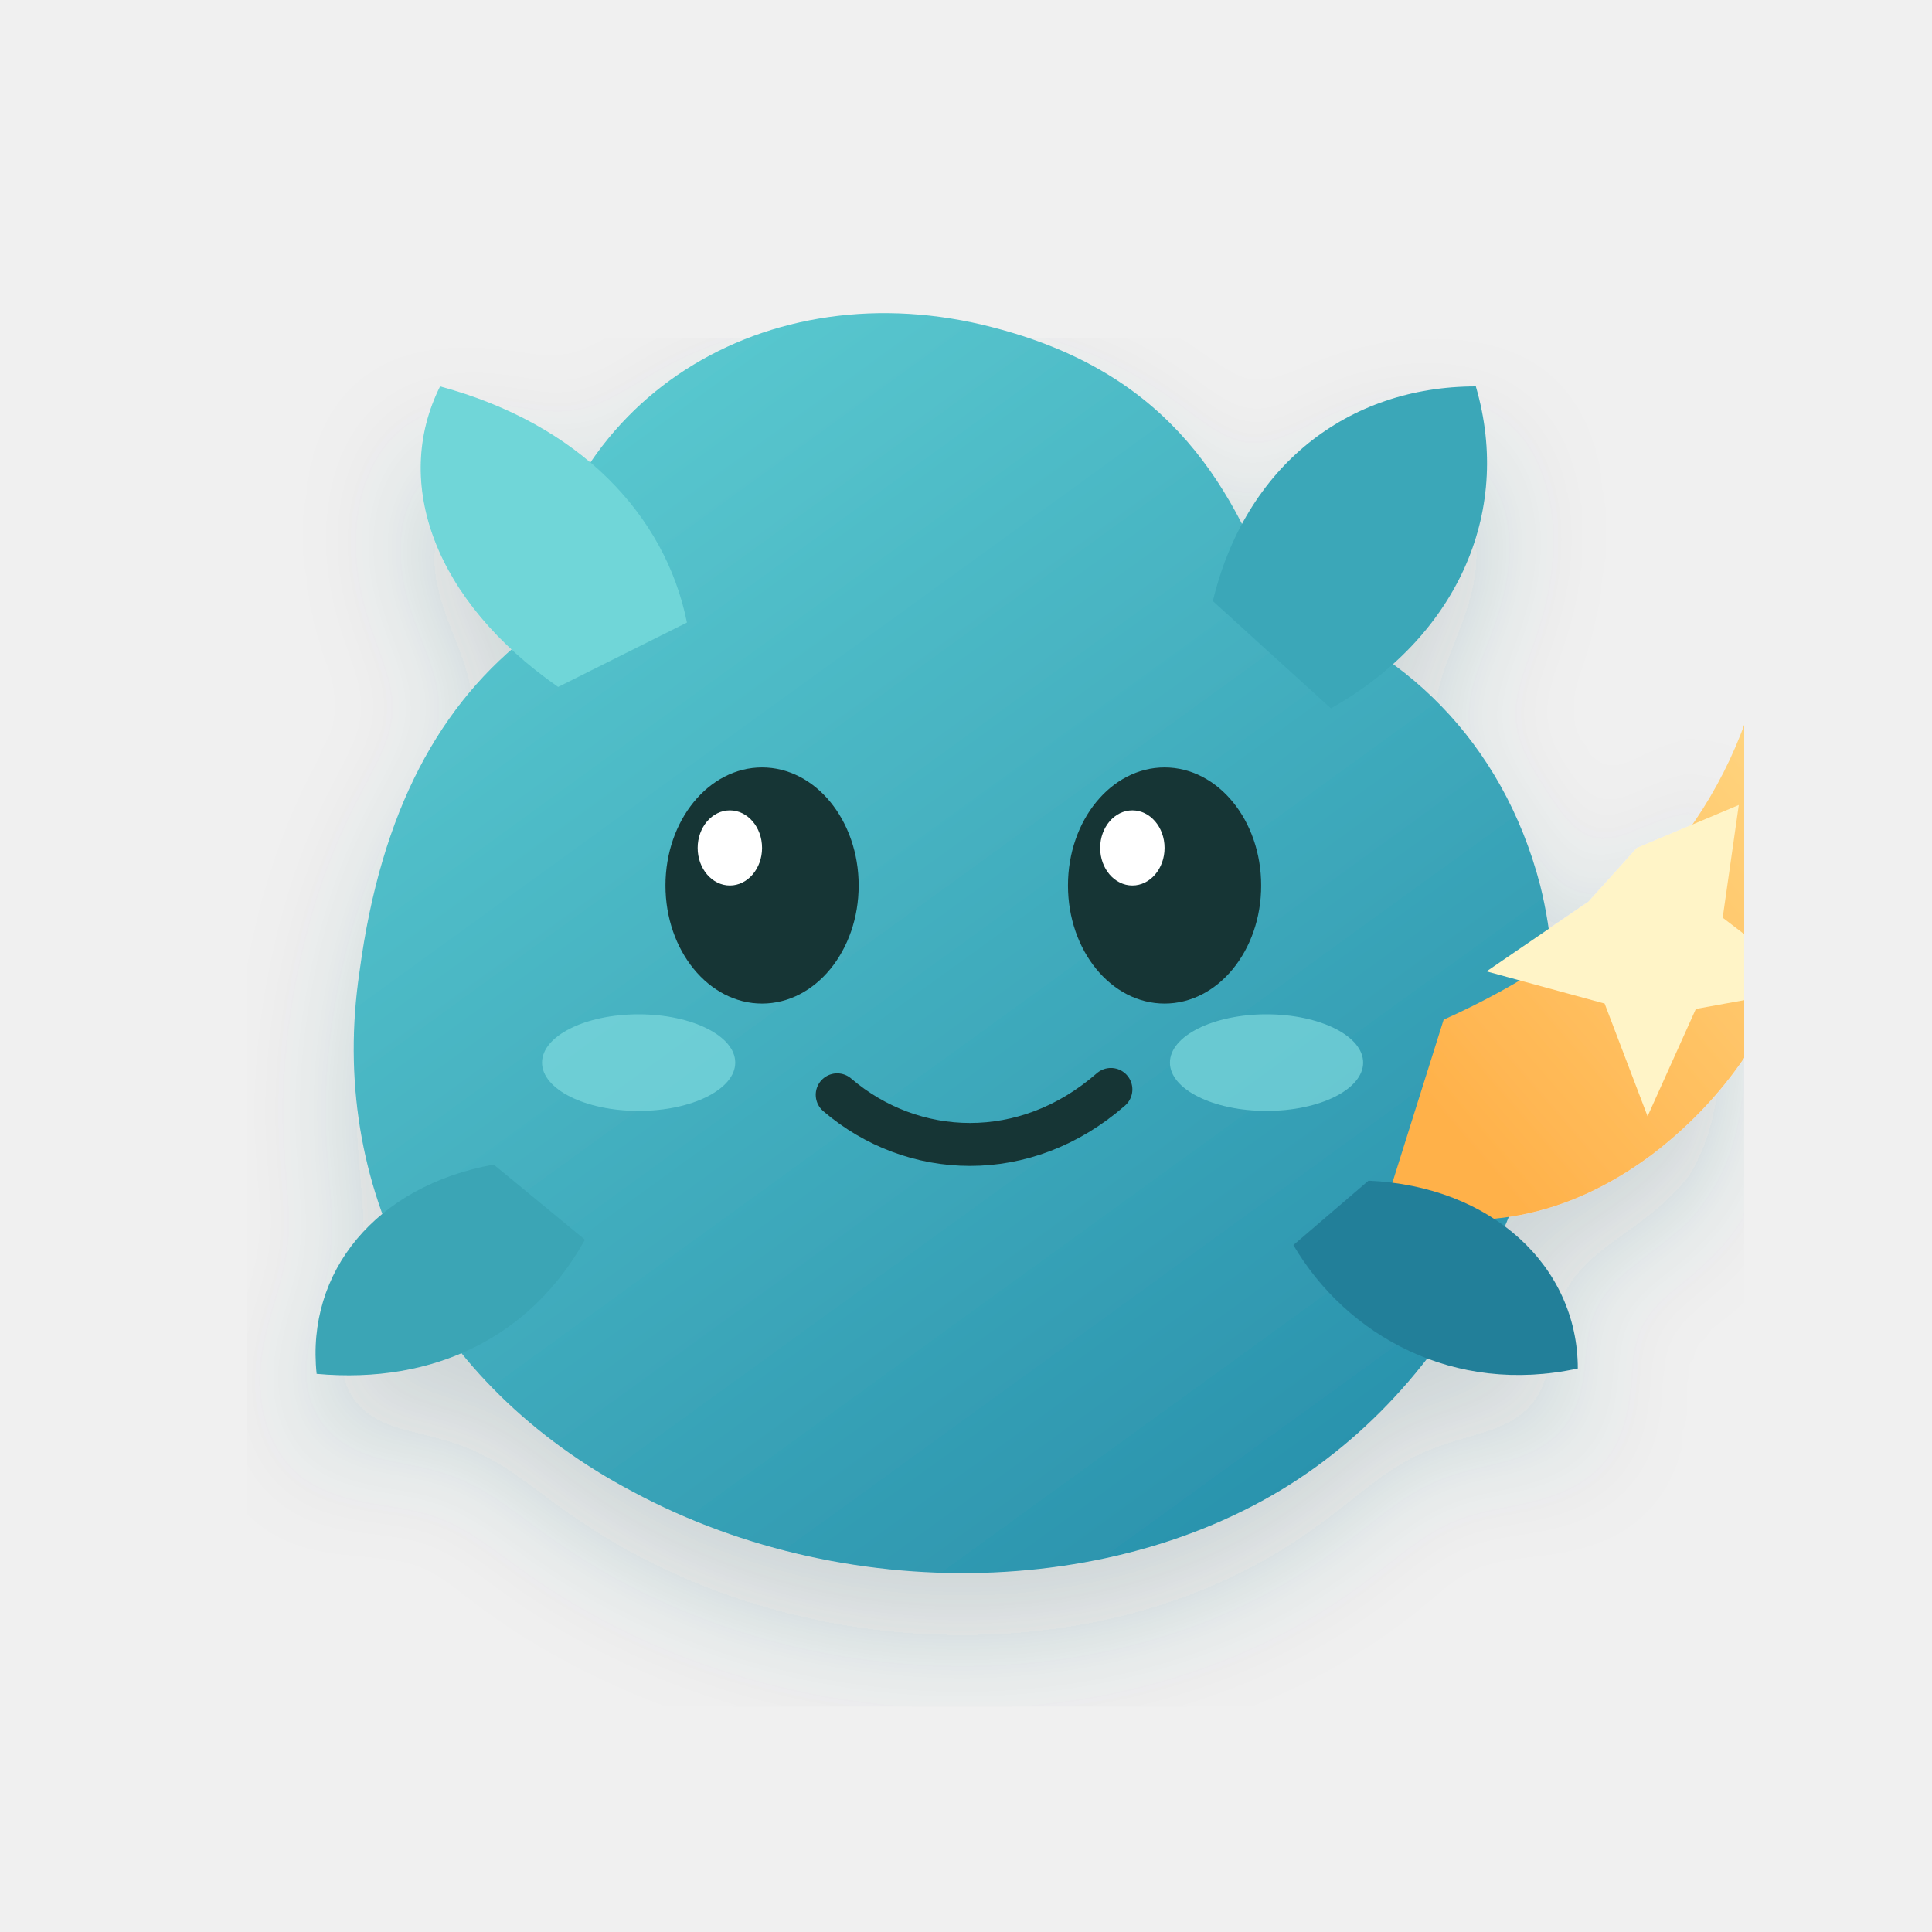
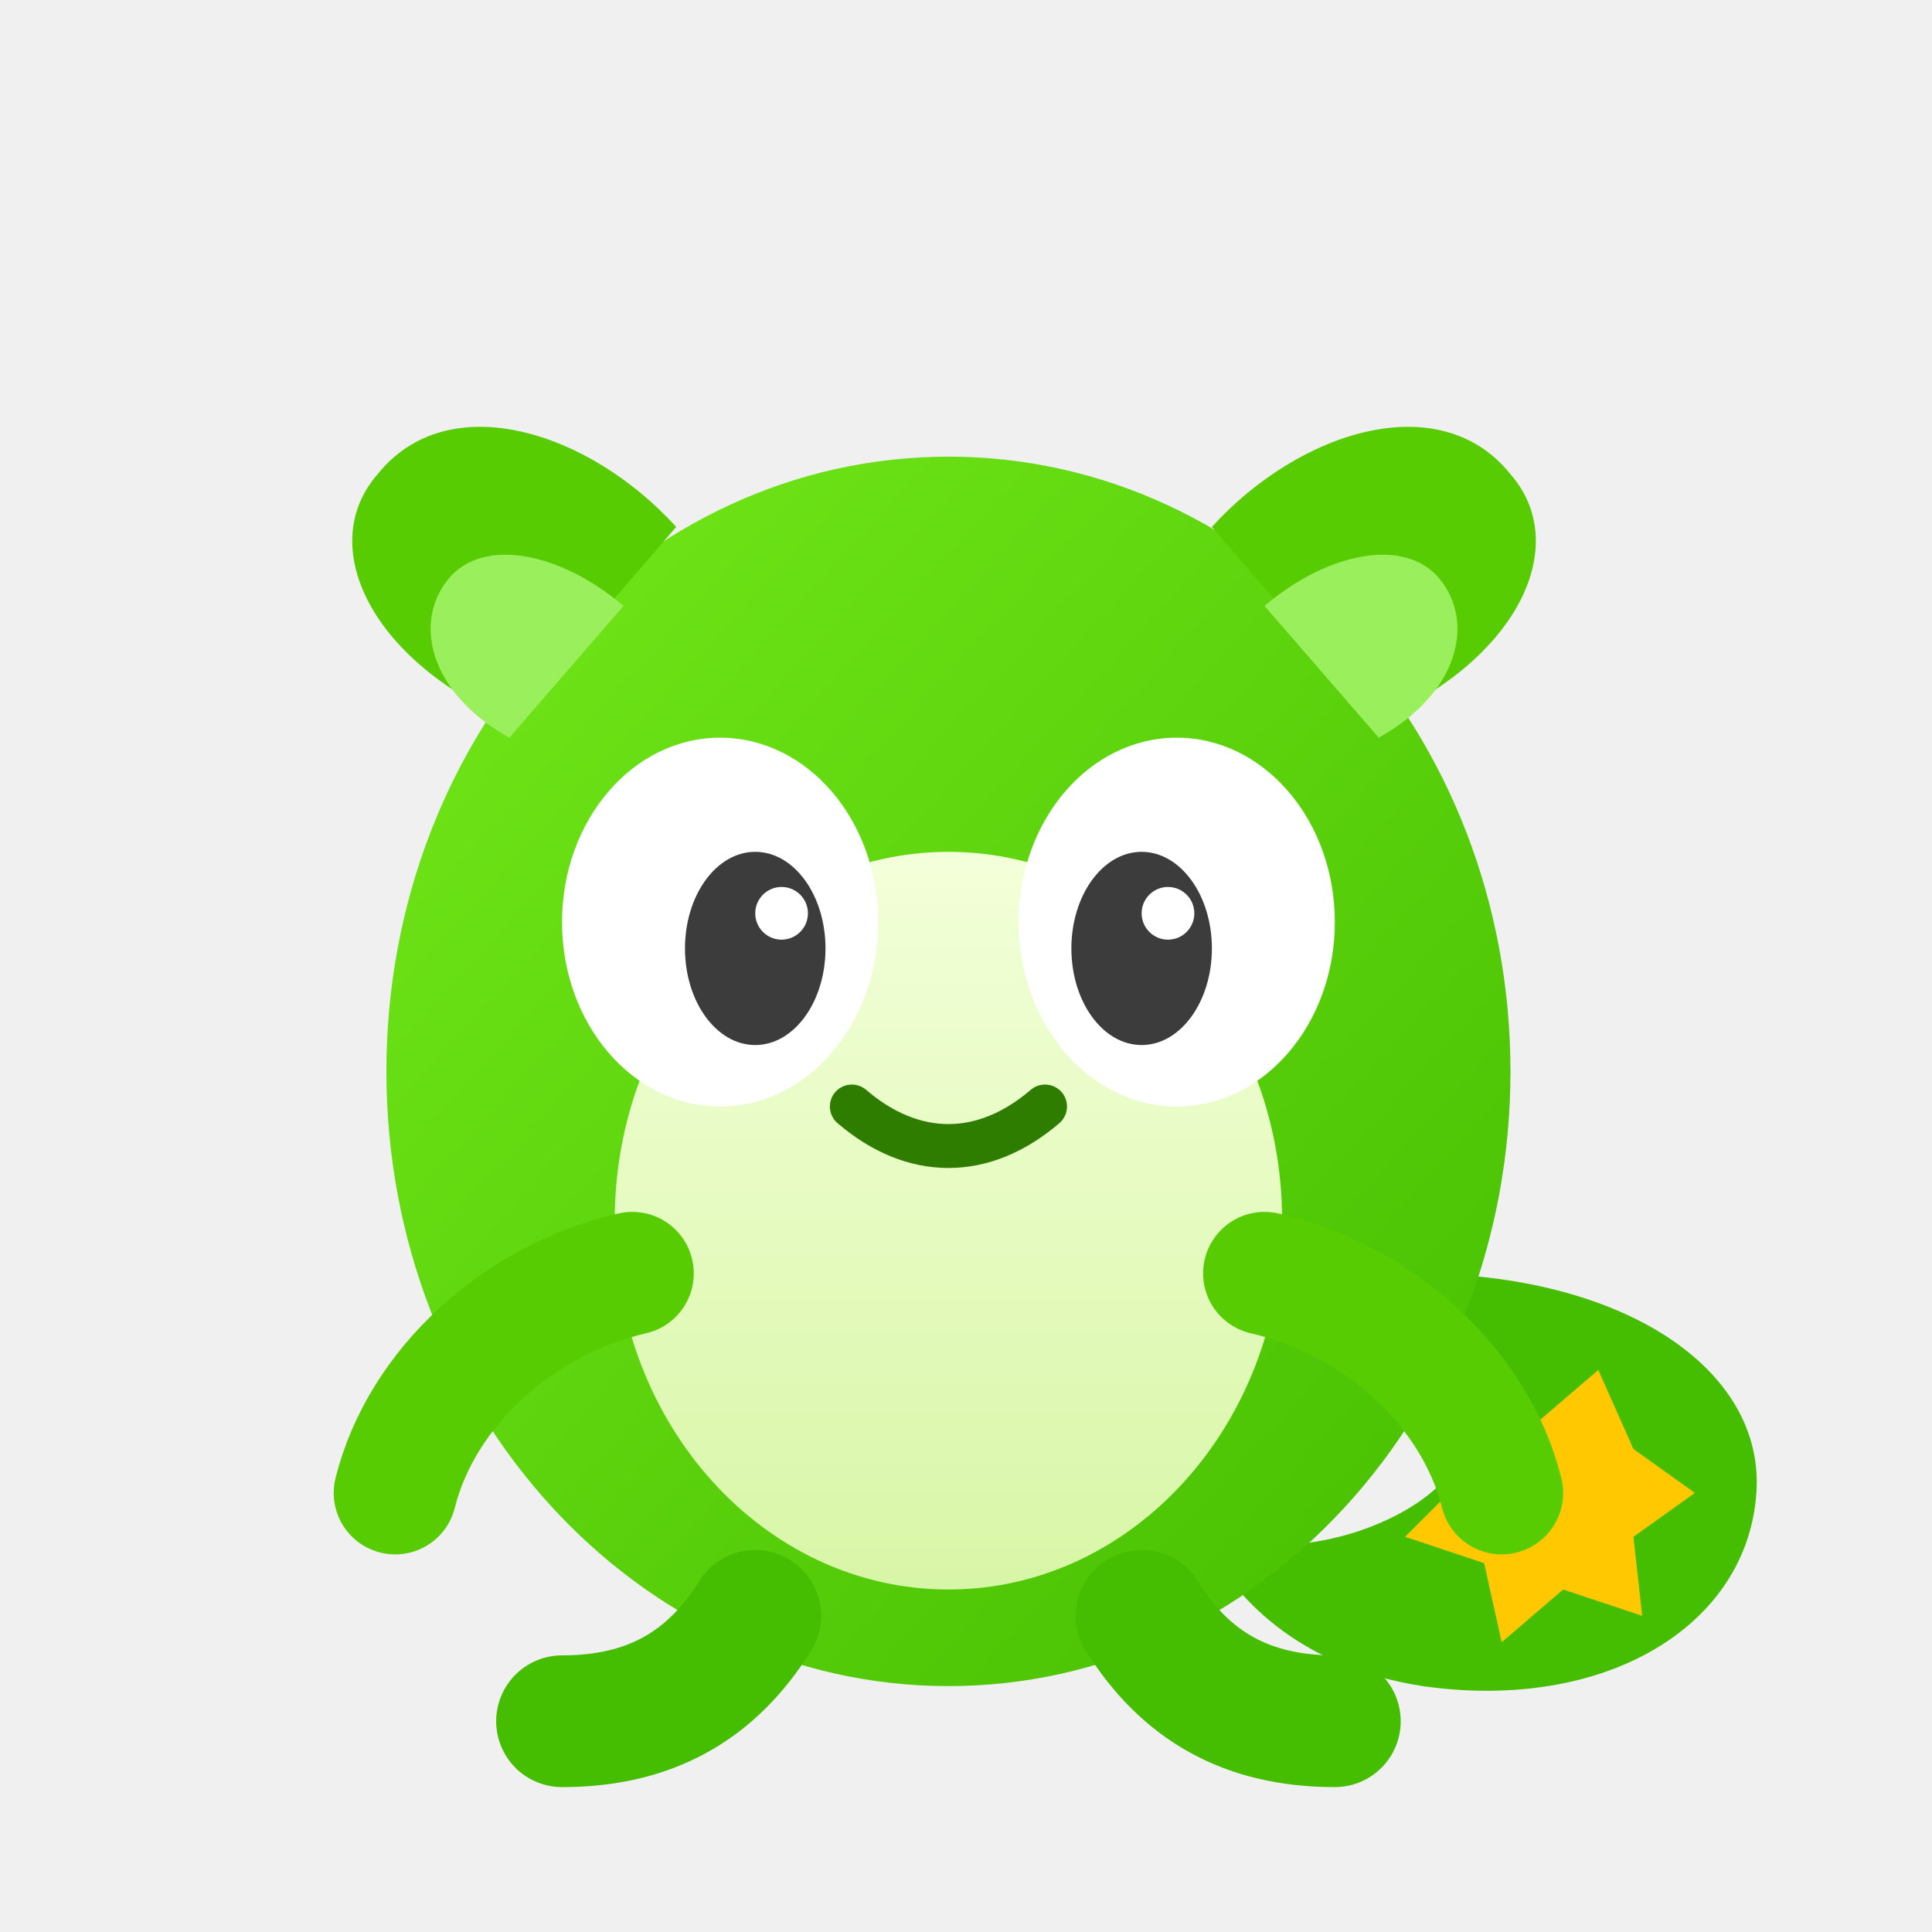
- <svg xmlns="http://www.w3.org/2000/svg" width="360" height="360" viewBox="0 0 360 360" fill="none">
+ <svg xmlns="http://www.w3.org/2000/svg" viewBox="0 0 220 220" role="img" aria-labelledby="title desc">
  <defs>
-     <linearGradient id="body" x1="104" y1="62" x2="267" y2="287" gradientUnits="userSpaceOnUse">
-       <stop stop-color="#5CCBD1" />
-       <stop offset="1" stop-color="#268EAA" />
+     <linearGradient id="body" x1="0" x2="1" y1="0" y2="1">
+       <stop offset="0" stop-color="#73e81a" />
+       <stop offset="1" stop-color="#45bd00" />
    </linearGradient>
-     <linearGradient id="tail" x1="260" y1="198" x2="335" y2="133" gradientUnits="userSpaceOnUse">
-       <stop stop-color="#FFB14A" />
-       <stop offset="1" stop-color="#FFD783" />
+     <linearGradient id="belly" x1="0" x2="0" y1="0" y2="1">
+       <stop offset="0" stop-color="#f3ffd9" />
+       <stop offset="1" stop-color="#d8f6a7" />
    </linearGradient>
-     <filter id="shadow" x="46" y="51" width="279" height="267" filterUnits="userSpaceOnUse" color-interpolation-filters="sRGB">
-       <feDropShadow dx="0" dy="12" stdDeviation="11" flood-color="#1F5D68" flood-opacity="0.18" />
-     </filter>
  </defs>
-   <g filter="url(#shadow)">
-     <path d="M99 118C103 74 143 50 185 61C216 69 229 88 238 113C261 120 280 138 287 165C296 201 280 247 247 272C213 298 159 300 118 278C80 258 61 221 67 181C71 151 82 131 99 118Z" fill="url(#body)" />
-     <path d="M104 128C81 112 73 90 82 72C108 79 124 96 128 116L104 128Z" fill="#70D6D8" />
-     <path d="M226 112C232 87 251 72 275 72C282 96 271 119 248 132L226 112Z" fill="#3AA7B8" />
-     <path d="M269 190C298 177 319 157 327 129C345 154 338 192 308 215C292 227 275 230 258 225L269 190Z" fill="url(#tail)" />
-     <path d="M305 158L324 150L321 171L338 184L316 188L307 208L299 187L277 181L296 168L305 158Z" fill="#FFF4C7" />
-     <ellipse cx="142" cy="165" rx="18" ry="22" fill="#173536" />
-     <ellipse cx="217" cy="165" rx="18" ry="22" fill="#173536" />
-     <ellipse cx="136" cy="158" rx="6" ry="7" fill="white" />
-     <ellipse cx="211" cy="158" rx="6" ry="7" fill="white" />
-     <path d="M156 204C170 216 191 217 207 203" stroke="#173536" stroke-width="8" stroke-linecap="round" />
-     <ellipse cx="119" cy="198" rx="18" ry="9" fill="#83DDE0" fill-opacity="0.65" />
-     <ellipse cx="236" cy="198" rx="18" ry="9" fill="#83DDE0" fill-opacity="0.65" />
-     <path d="M92 217C70 221 57 237 59 256C81 258 99 249 109 231L92 217Z" fill="#3BA5B5" />
-     <path d="M255 220C278 221 294 236 294 255C271 260 251 249 241 232L255 220Z" fill="#247F99" />
-   </g>
+   <path d="M161 145c24 0 40 11 39 25-1 15-17 25-38 22-13-2-21-9-25-17 7 2 16 1 23-3 7-4 9-10 7-14-2-5-8-8-16-9z" fill="#45bd00" />
+   <path d="M186 165l7 5-7 5 1 9-9-3-7 6-2-9-9-3 7-7-1-9 9 3 7-6z" fill="#ffc800" />
+   <ellipse cx="108" cy="122" rx="64" ry="70" fill="url(#body)" />
+   <path d="M58 82c-16-7-22-20-15-28 8-10 24-5 34 6z" fill="#58cc02" />
+   <path d="M157 82c16-7 22-20 15-28-8-10-24-5-34 6z" fill="#58cc02" />
+   <path d="M58 84c-9-5-11-13-7-18 4-5 13-3 20 3z" fill="#9af05c" />
+   <path d="M157 84c9-5 11-13 7-18-4-5-13-3-20 3z" fill="#9af05c" />
+   <ellipse cx="108" cy="139" rx="38" ry="42" fill="url(#belly)" />
+   <ellipse cx="82" cy="105" rx="18" ry="21" fill="#fff" />
+   <ellipse cx="134" cy="105" rx="18" ry="21" fill="#fff" />
+   <ellipse cx="86" cy="108" rx="8" ry="11" fill="#3c3c3c" />
+   <ellipse cx="130" cy="108" rx="8" ry="11" fill="#3c3c3c" />
+   <circle cx="89" cy="104" r="3" fill="#fff" />
+   <circle cx="133" cy="104" r="3" fill="#fff" />
+   <path d="M97 126c7 6 15 6 22 0" fill="none" stroke="#2f7d00" stroke-width="5" stroke-linecap="round" />
+   <path d="M72 145c-13 3-24 13-27 25" fill="none" stroke="#58cc02" stroke-width="14" stroke-linecap="round" />
+   <path d="M144 145c13 3 24 13 27 25" fill="none" stroke="#58cc02" stroke-width="14" stroke-linecap="round" />
+   <path d="M86 184c-5 8-12 12-22 12" fill="none" stroke="#45bd00" stroke-width="15" stroke-linecap="round" />
+   <path d="M130 184c5 8 12 12 22 12" fill="none" stroke="#45bd00" stroke-width="15" stroke-linecap="round" />
</svg>
